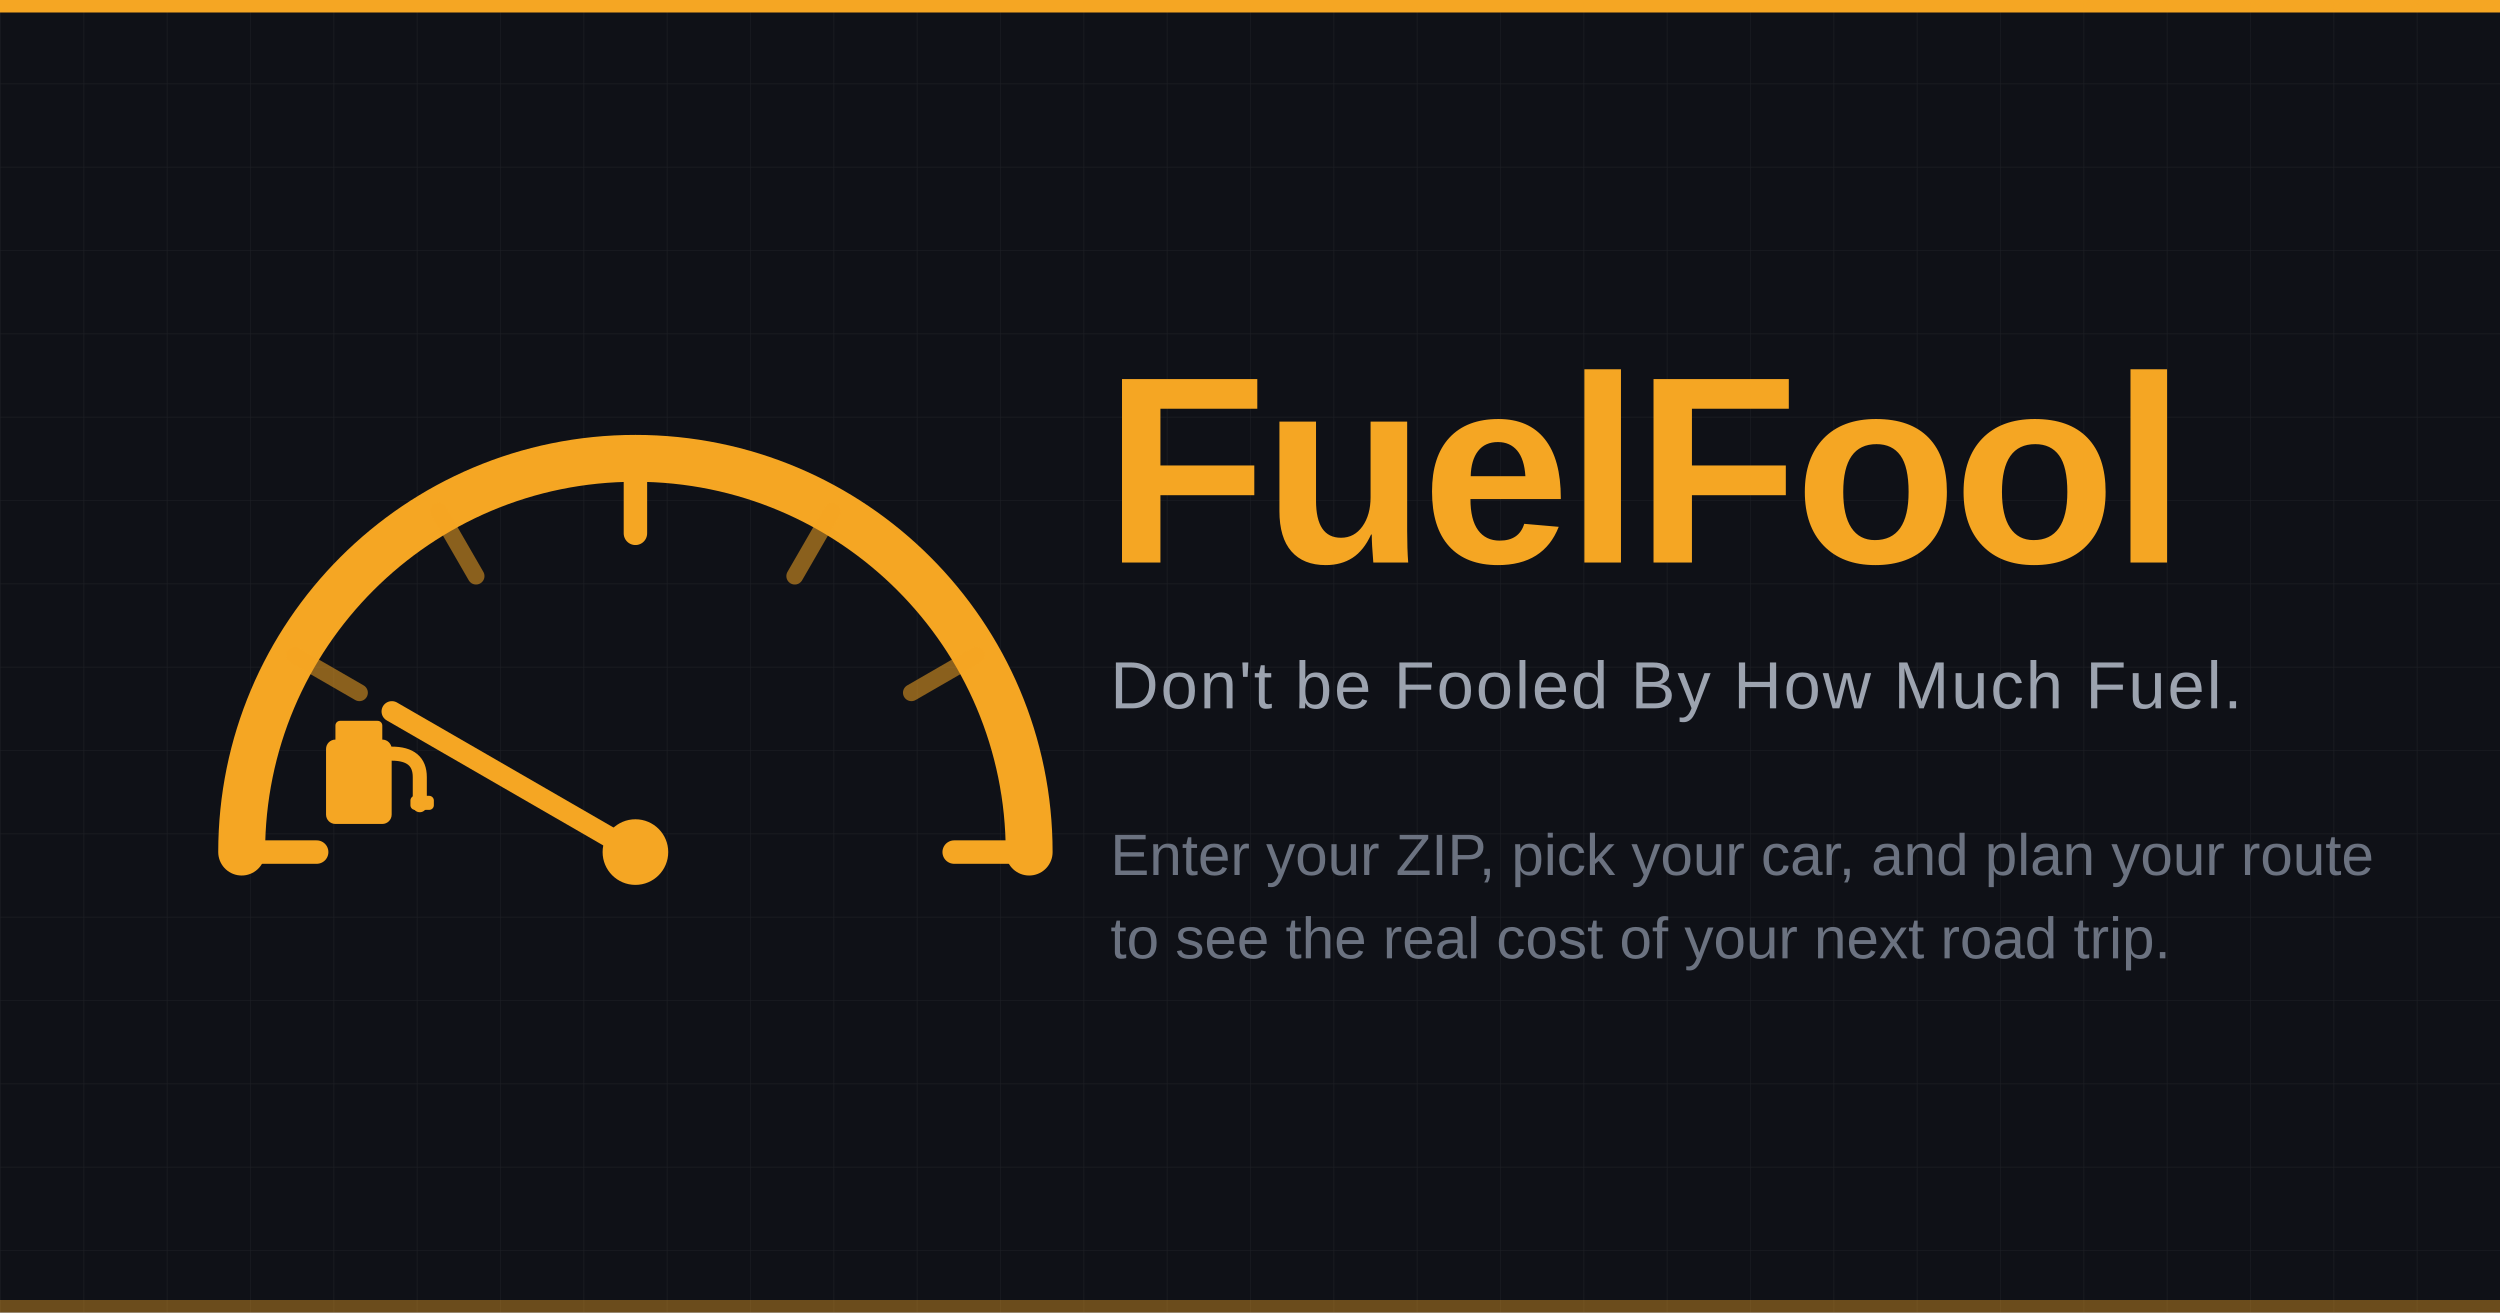
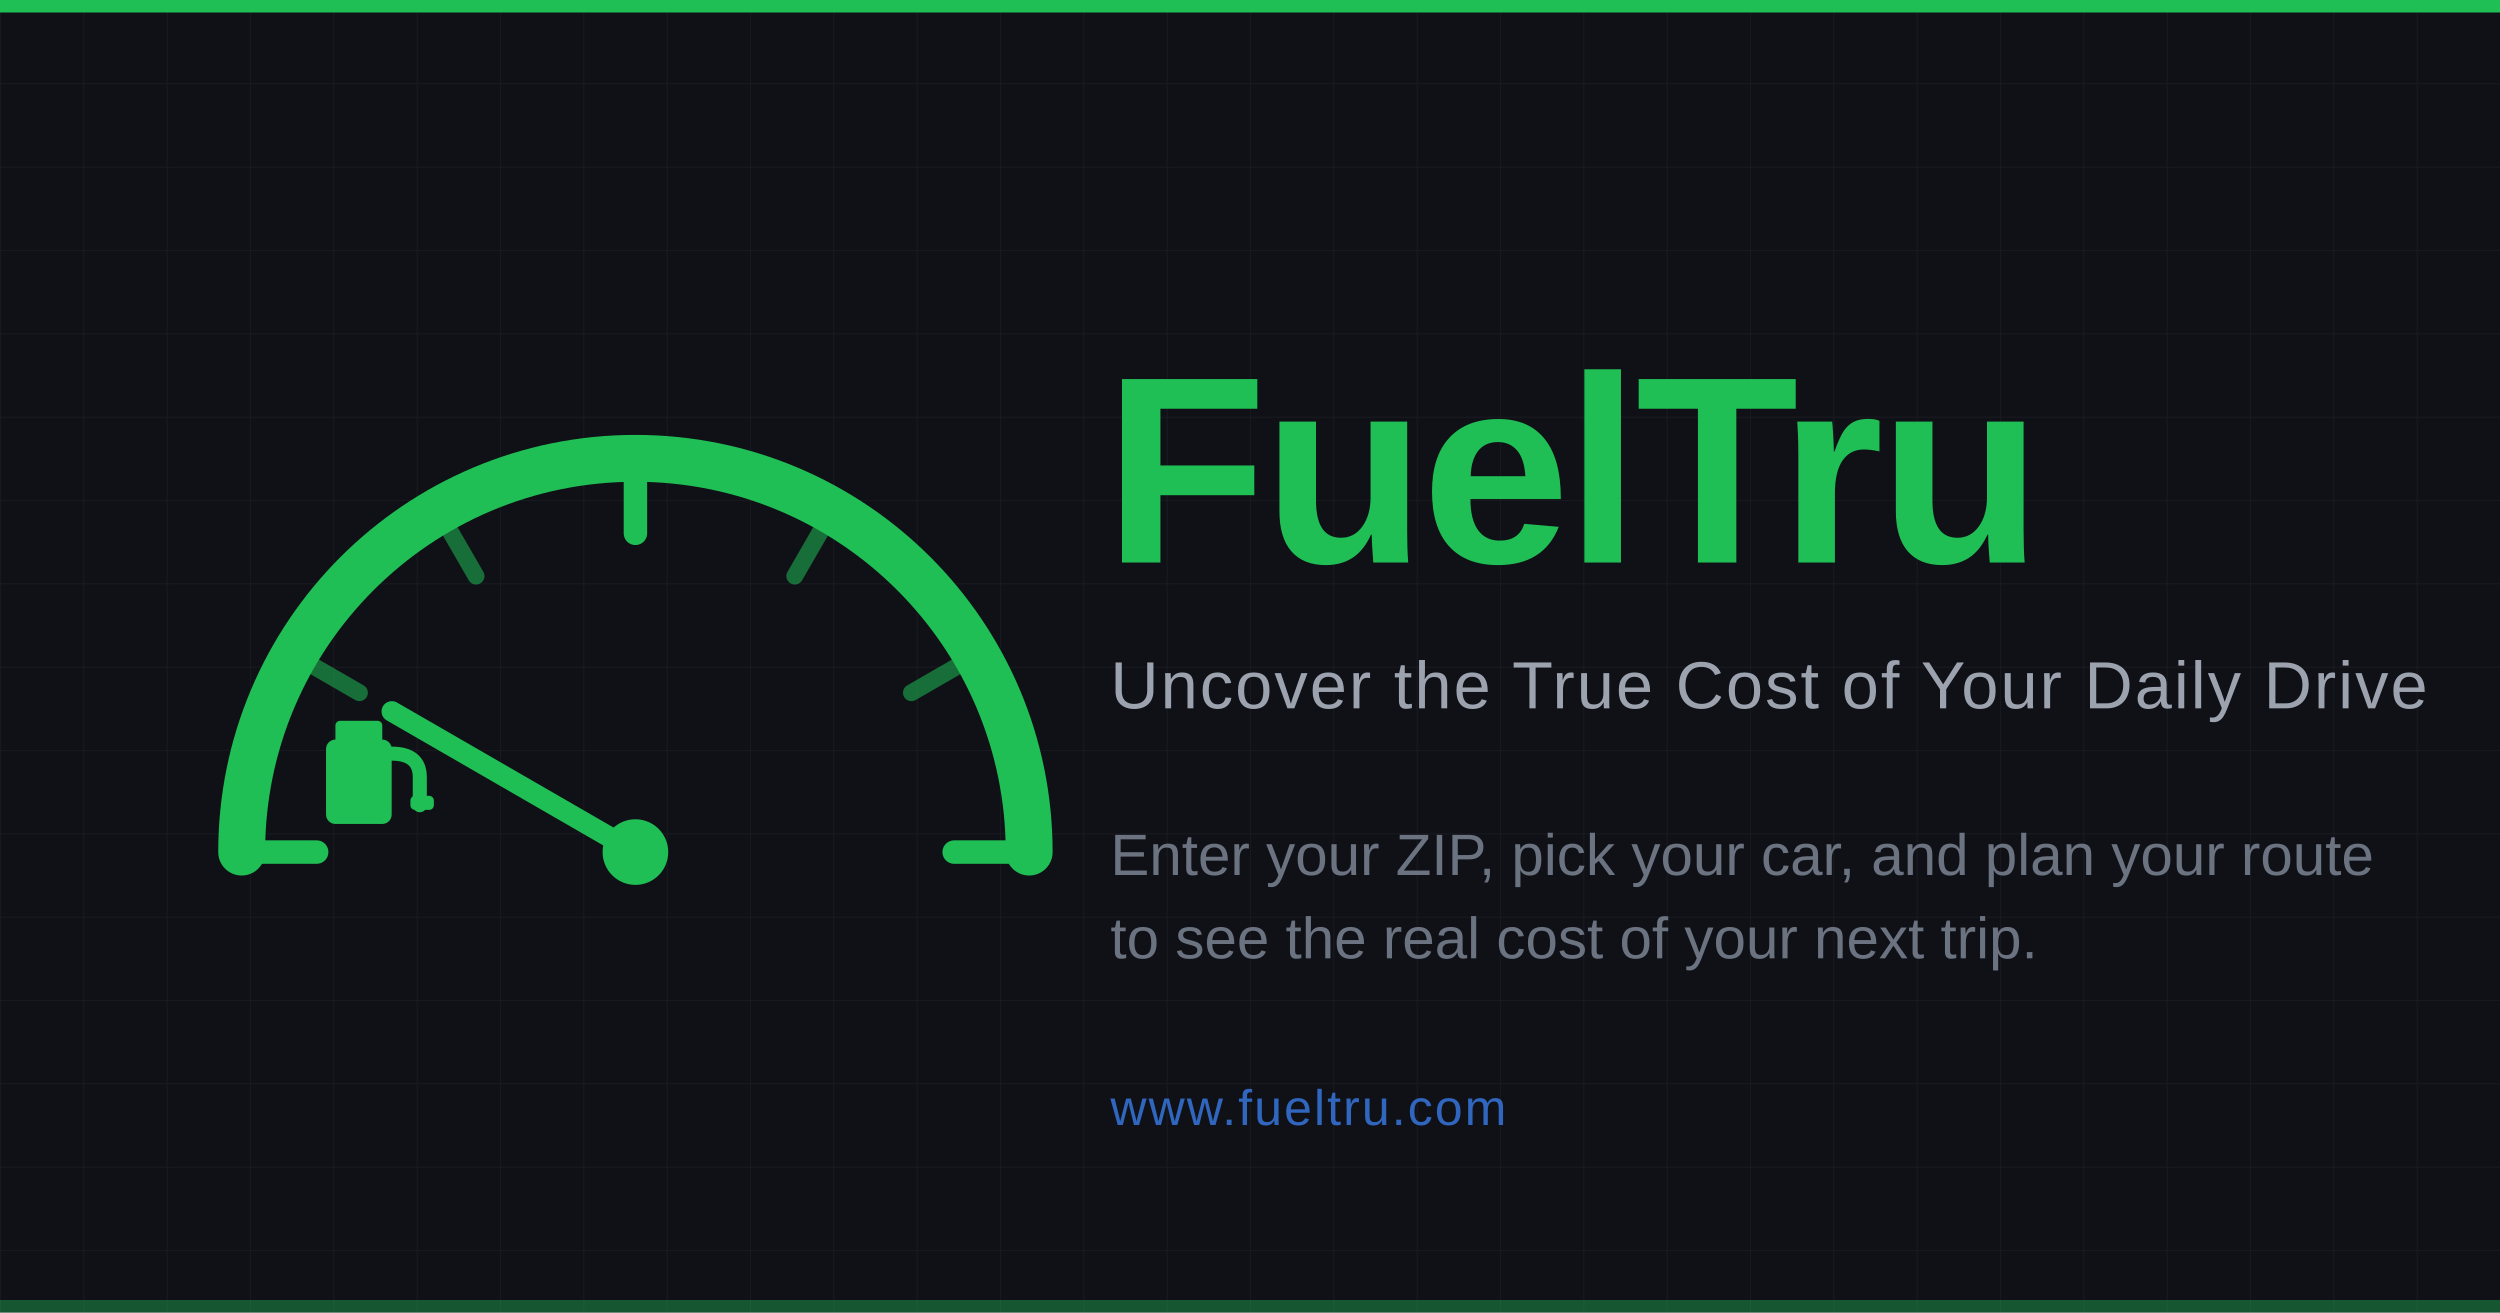
<svg xmlns="http://www.w3.org/2000/svg" width="1200" height="630" viewBox="0 0 1200 630" fill="none">
  <rect width="1200" height="630" fill="#0F1117" />
  <rect width="1200" height="630" fill="url(#grid)" opacity="0.07" />
  <defs>
    <pattern id="grid" width="40" height="40" patternUnits="userSpaceOnUse">
      <path d="M 40 0 L 0 0 0 40" fill="none" stroke="#ffffff" stroke-width="0.5" />
    </pattern>
  </defs>
-   <rect x="0" y="0" width="1200" height="6" fill="#F5A623" />
+   <rect x="0" y="0" width="1200" height="6" fill="#20BF55" />
  <g transform="translate(80, 175) scale(4.5)">
-     <path d="M 8 52 A 42 42 0 0 1 92 52" stroke="#F5A623" stroke-width="5" stroke-linecap="round" />
-     <line x1="16" y1="52" x2="8" y2="52" stroke="#F5A623" stroke-width="2.5" stroke-linecap="round" />
-     <line x1="20.56" y1="35" x2="13.63" y2="31" stroke="#F5A62388" stroke-width="1.8" stroke-linecap="round" />
-     <line x1="33" y1="22.56" x2="29" y2="15.63" stroke="#F5A62388" stroke-width="1.8" stroke-linecap="round" />
-     <line x1="50" y1="18" x2="50" y2="10" stroke="#F5A623" stroke-width="2.5" stroke-linecap="round" />
-     <line x1="67" y1="22.56" x2="71" y2="15.63" stroke="#F5A62388" stroke-width="1.8" stroke-linecap="round" />
-     <line x1="79.44" y1="35" x2="86.37" y2="31" stroke="#F5A62388" stroke-width="1.8" stroke-linecap="round" />
-     <line x1="84" y1="52" x2="92" y2="52" stroke="#F5A623" stroke-width="2.5" stroke-linecap="round" />
-     <line x1="50" y1="52" x2="24.02" y2="37" stroke="#F5A623" stroke-width="2.2" stroke-linecap="round" />
-     <circle cx="50" cy="52" r="3.5" fill="#F5A623" />
-     <g transform="translate(17, 38)" fill="#F5A623">
+     <path d="M 8 52 A 42 42 0 0 1 92 52" stroke="#20BF55" stroke-width="5" stroke-linecap="round" />
+     <line x1="16" y1="52" x2="8" y2="52" stroke="#20BF55" stroke-width="2.5" stroke-linecap="round" />
+     <line x1="20.56" y1="35" x2="13.63" y2="31" stroke="#20BF5588" stroke-width="1.8" stroke-linecap="round" />
+     <line x1="33" y1="22.56" x2="29" y2="15.63" stroke="#20BF5588" stroke-width="1.8" stroke-linecap="round" />
+     <line x1="50" y1="18" x2="50" y2="10" stroke="#20BF55" stroke-width="2.5" stroke-linecap="round" />
+     <line x1="67" y1="22.56" x2="71" y2="15.63" stroke="#20BF5588" stroke-width="1.8" stroke-linecap="round" />
+     <line x1="79.44" y1="35" x2="86.37" y2="31" stroke="#20BF5588" stroke-width="1.8" stroke-linecap="round" />
+     <line x1="84" y1="52" x2="92" y2="52" stroke="#20BF55" stroke-width="2.5" stroke-linecap="round" />
+     <line x1="50" y1="52" x2="24.02" y2="37" stroke="#20BF55" stroke-width="2.2" stroke-linecap="round" />
+     <circle cx="50" cy="52" r="3.5" fill="#20BF55" />
+     <g transform="translate(17, 38)" fill="#20BF55">
      <rect x="0" y="2" width="7" height="9" rx="1" />
      <rect x="1" y="0" width="5" height="2.5" rx="0.5" />
-       <path d="M 7 3.5 Q 10 3.5 10 6 L 10 9" stroke="#F5A623" stroke-width="1.5" stroke-linecap="round" fill="none" />
+       <path d="M 7 3.5 Q 10 3.5 10 6 L 10 9" stroke="#20BF55" stroke-width="1.5" stroke-linecap="round" fill="none" />
      <rect x="9" y="8" width="2.5" height="1.5" rx="0.5" />
    </g>
  </g>
-   <text x="530" y="270" font-family="Arial Black, Arial, sans-serif" font-weight="900" font-size="128" fill="#F5A623" letter-spacing="-2">FuelFool</text>
-   <text x="533" y="340" font-family="Arial, sans-serif" font-weight="400" font-size="32" fill="#9CA3AF" letter-spacing="1">Don't be Fooled By How Much Fuel.</text>
+   <text x="530" y="270" font-family="Arial Black, Arial, sans-serif" font-weight="900" font-size="128" fill="#20BF55" letter-spacing="-2">FuelTru</text>
+   <text x="533" y="340" font-family="Arial, sans-serif" font-weight="400" font-size="32" fill="#9CA3AF" letter-spacing="1">Uncover the True Cost of Your Daily Drive</text>
  <text x="533" y="420" font-family="Arial, sans-serif" font-weight="400" font-size="28" fill="#6B7280">Enter your ZIP, pick your car, and plan your route</text>
-   <text x="533" y="460" font-family="Arial, sans-serif" font-weight="400" font-size="28" fill="#6B7280">to see the real cost of your next road trip.</text>
-   <rect x="0" y="624" width="1200" height="6" fill="#F5A623" opacity="0.4" />
+   <text x="533" y="460" font-family="Arial, sans-serif" font-weight="400" font-size="28" fill="#6B7280">to see the real cost of your next trip.</text>
+   <text x="533" y="540" font-family="Arial, sans-serif" font-weight="400" font-size="24" fill="#3066BE" letter-spacing="1">www.fueltru.com</text>
+   <rect x="0" y="624" width="1200" height="6" fill="#20BF55" opacity="0.4" />
</svg>
